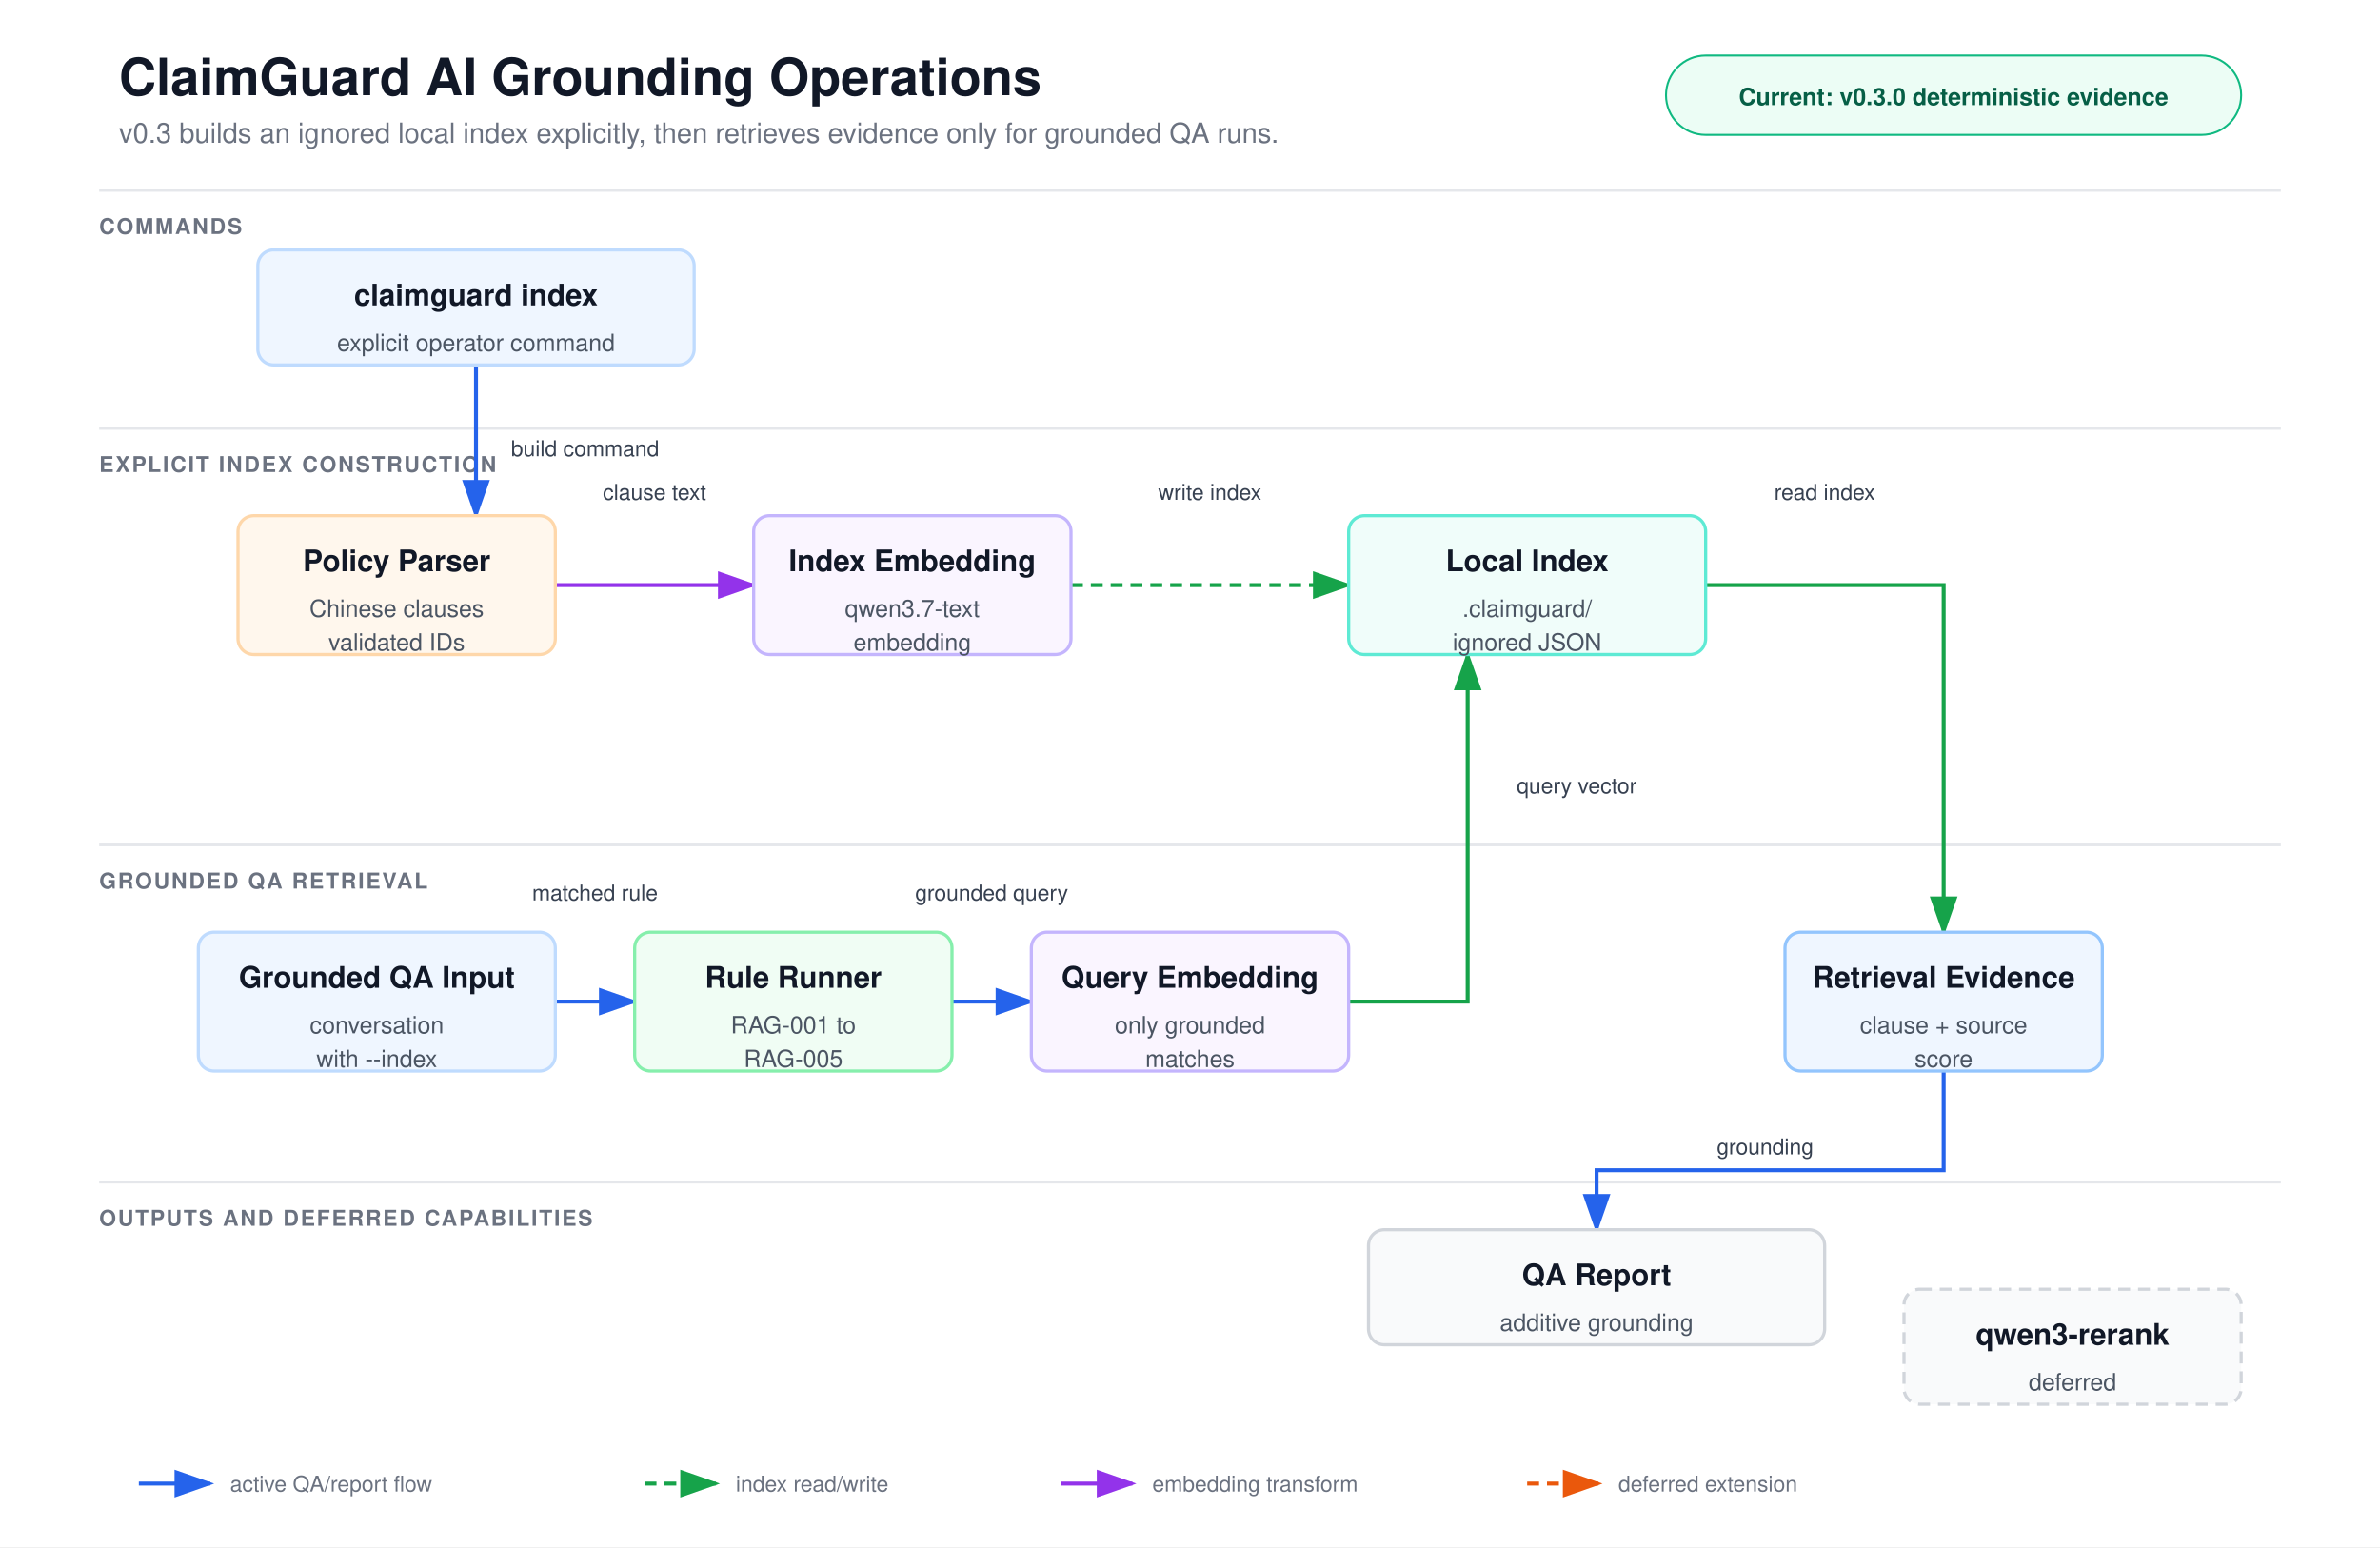
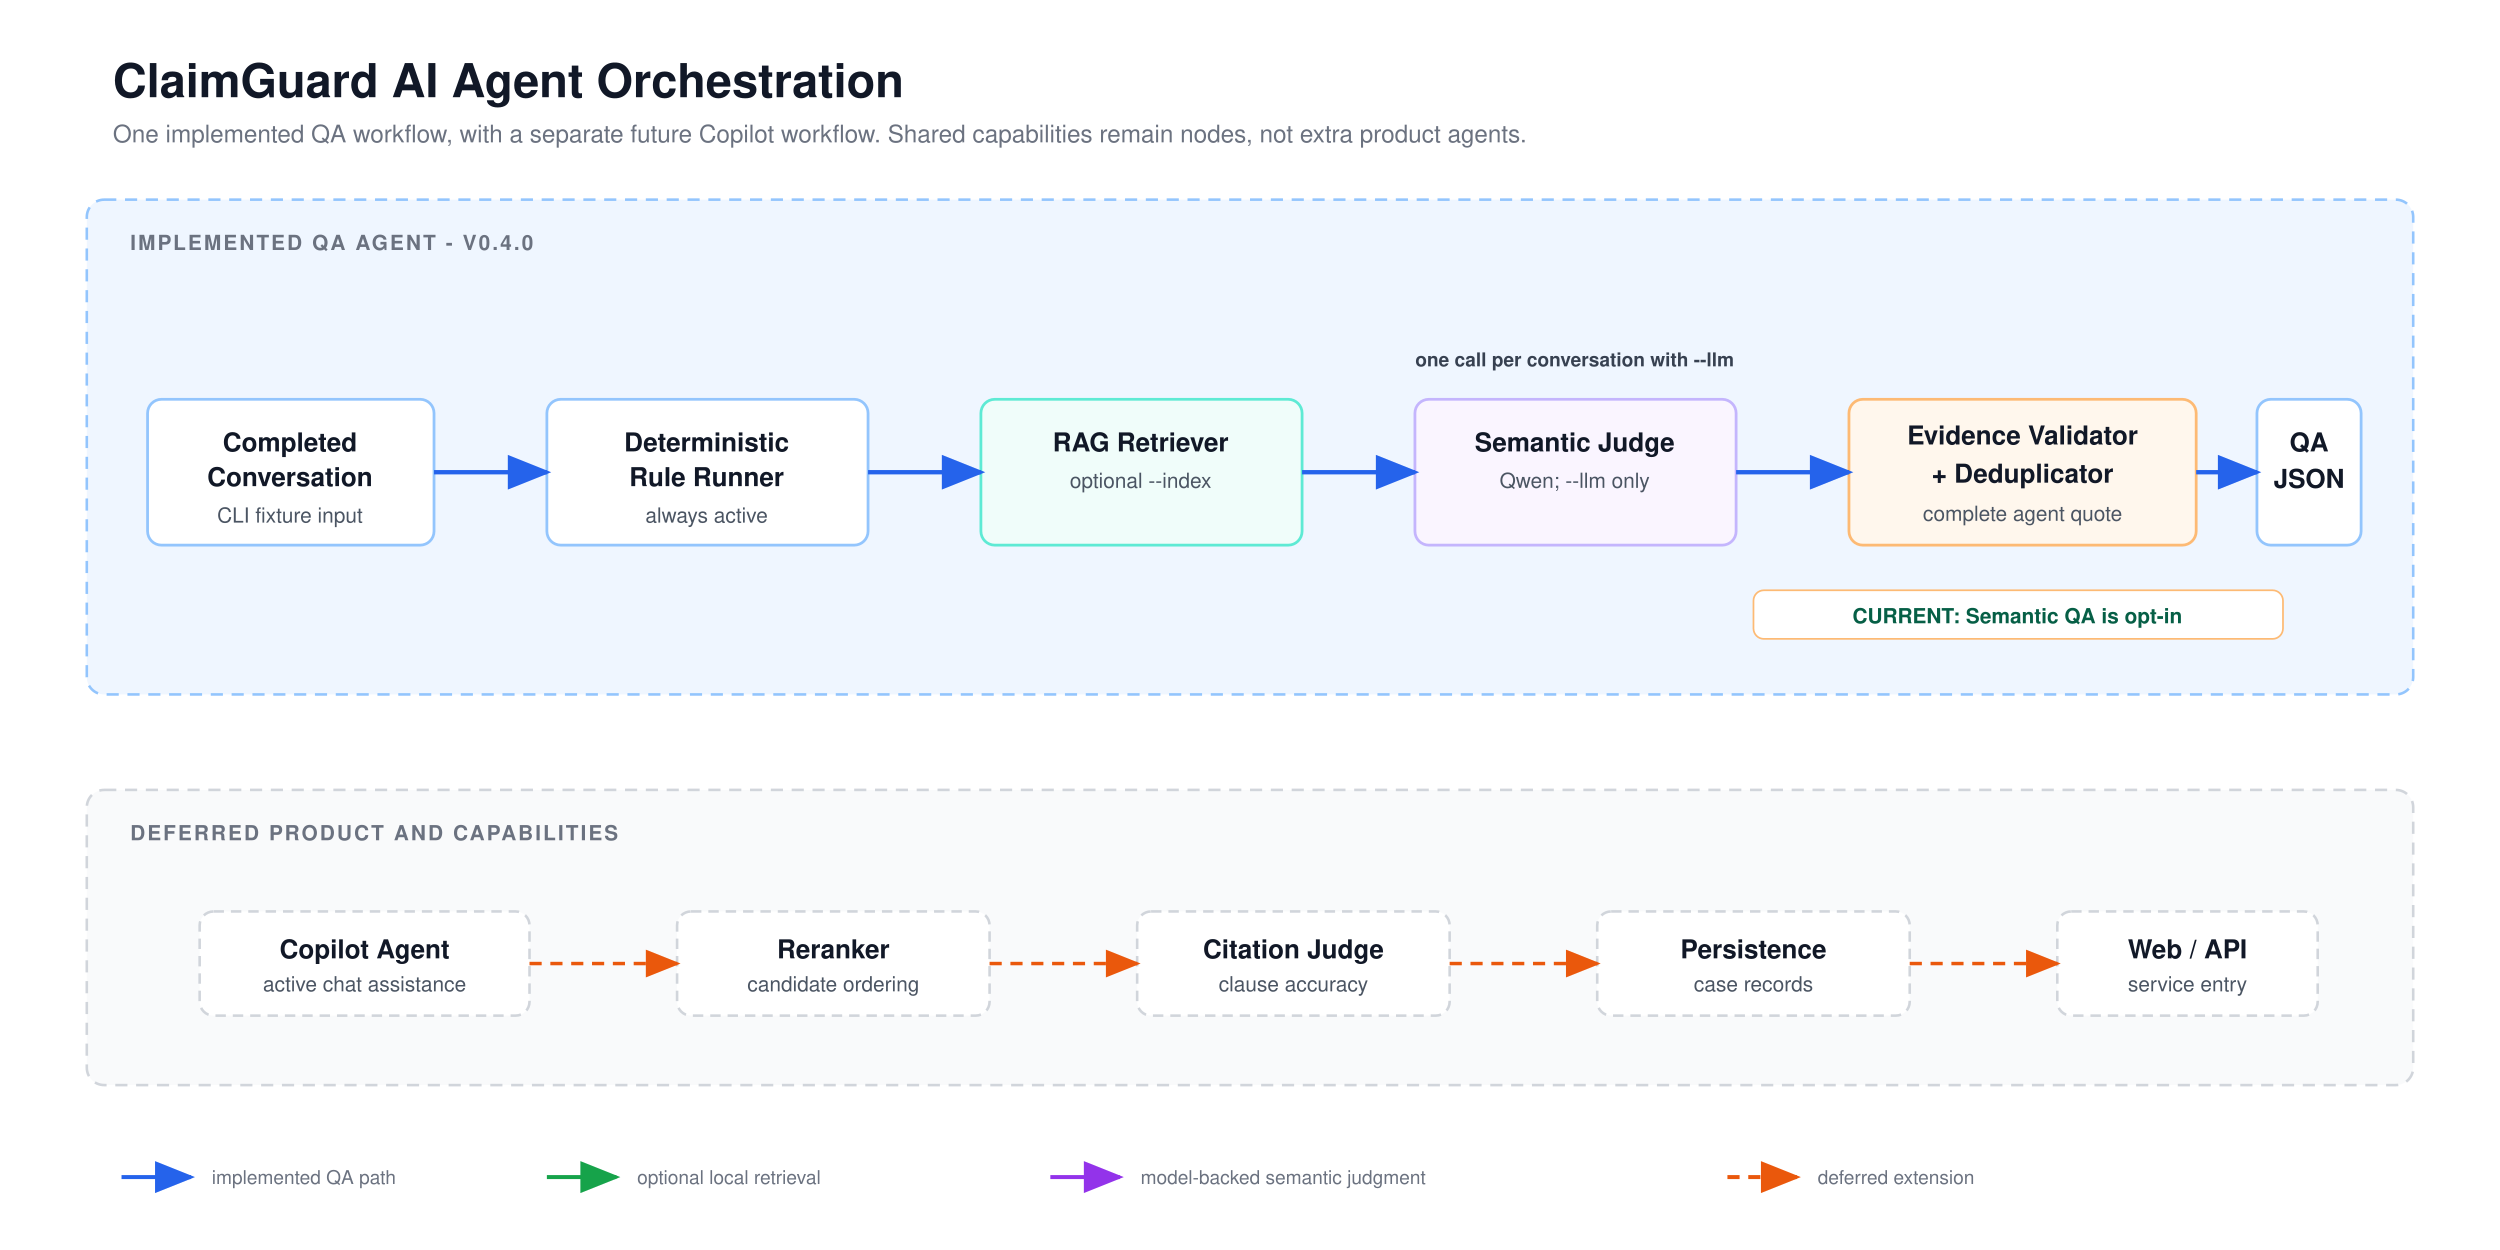
- <svg xmlns="http://www.w3.org/2000/svg" viewBox="0 0 1200 780" width="1200" height="780" role="img" aria-labelledby="title desc">
+ <svg xmlns="http://www.w3.org/2000/svg" viewBox="0 0 1440 720" width="1440" height="720" role="img" aria-labelledby="title desc">
  <style>
-     text { font-family: 'Helvetica Neue', Helvetica, Arial, 'PingFang SC', 'Microsoft YaHei', sans-serif; }
-     .title { fill: #111827; font-size: 26px; font-weight: 700; }
+     text { font-family: Helvetica, Arial, 'PingFang SC', 'Microsoft YaHei', sans-serif; }
+     .title { fill: #111827; font-size: 27px; font-weight: 700; }
    .subtitle { fill: #6b7280; font-size: 14px; }
-     .layer { fill: #6b7280; font-size: 11px; font-weight: 700; letter-spacing: .08em; }
+     .lane { fill: #6b7280; font-size: 12px; font-weight: 700; letter-spacing: 1.2px; }
    .node-title { fill: #111827; font-size: 15px; font-weight: 700; }
    .node-sub { fill: #4b5563; font-size: 12px; }
    .small { fill: #6b7280; font-size: 11px; }
-     .edge-label { fill: #374151; font-size: 11px; }
-     .badge { fill: #065f46; font-size: 12px; font-weight: 700; }
+     .edge-label { fill: #374151; font-size: 11px; font-weight: 600; }
+     .current { fill: #065f46; font-size: 12px; font-weight: 700; }
  </style>
  <defs>
-     <marker id="arrow-blue" markerWidth="10" markerHeight="7" refX="9" refY="3.5" orient="auto">
-       <polygon points="0 0, 10 3.5, 0 7" fill="#2563eb" />
+     <marker id="blue" markerWidth="10" markerHeight="8" refX="9" refY="4" orient="auto">
+       <path d="M0,0 L10,4 L0,8 Z" fill="#2563eb" />
    </marker>
-     <marker id="arrow-green" markerWidth="10" markerHeight="7" refX="9" refY="3.5" orient="auto">
-       <polygon points="0 0, 10 3.5, 0 7" fill="#16a34a" />
+     <marker id="green" markerWidth="10" markerHeight="8" refX="9" refY="4" orient="auto">
+       <path d="M0,0 L10,4 L0,8 Z" fill="#16a34a" />
    </marker>
-     <marker id="arrow-purple" markerWidth="10" markerHeight="7" refX="9" refY="3.5" orient="auto">
-       <polygon points="0 0, 10 3.5, 0 7" fill="#9333ea" />
+     <marker id="purple" markerWidth="10" markerHeight="8" refX="9" refY="4" orient="auto">
+       <path d="M0,0 L10,4 L0,8 Z" fill="#9333ea" />
    </marker>
-     <marker id="arrow-orange" markerWidth="10" markerHeight="7" refX="9" refY="3.5" orient="auto">
-       <polygon points="0 0, 10 3.5, 0 7" fill="#ea580c" />
+     <marker id="orange" markerWidth="10" markerHeight="8" refX="9" refY="4" orient="auto">
+       <path d="M0,0 L10,4 L0,8 Z" fill="#ea580c" />
    </marker>
  </defs>
-   <g data-graph-role="background">
-     <rect width="1200" height="780" fill="#ffffff" />
+   <rect width="1440" height="720" fill="#ffffff" />
+   <text x="65" y="56" class="title">ClaimGuard AI Agent Orchestration</text>
+   <text x="65" y="82" class="subtitle">One implemented QA workflow, with a separate future Copilot workflow. Shared capabilities remain nodes, not extra product agents.</text>
+   <g data-graph-role="container">
+     <rect x="50" y="115" width="1340" height="285" rx="10" fill="#eff6ff" stroke="#93c5fd" stroke-width="1.5" stroke-dasharray="7 5" />
+     <text x="75" y="144" class="lane">IMPLEMENTED QA AGENT - V0.4.0</text>
  </g>
-   <g data-graph-role="background">
-     <line x1="50" y1="96" x2="1150" y2="96" stroke="#e5e7eb" stroke-width="1.4" />
-     <text x="50" y="118" class="layer">COMMANDS</text>
+   <g data-graph-role="node">
+     <rect x="85" y="230" width="165" height="84" rx="8" fill="#ffffff" stroke="#93c5fd" stroke-width="1.6" />
+     <text x="167" y="260" text-anchor="middle" class="node-title">Completed</text>
+     <text x="167" y="280" text-anchor="middle" class="node-title">Conversation</text>
+     <text x="167" y="301" text-anchor="middle" class="node-sub">CLI fixture input</text>
+     <rect x="315" y="230" width="185" height="84" rx="8" fill="#ffffff" stroke="#93c5fd" stroke-width="1.6" />
+     <text x="407" y="260" text-anchor="middle" class="node-title">Deterministic</text>
+     <text x="407" y="280" text-anchor="middle" class="node-title">Rule Runner</text>
+     <text x="407" y="301" text-anchor="middle" class="node-sub">always active</text>
+     <rect x="565" y="230" width="185" height="84" rx="8" fill="#f0fdfa" stroke="#5eead4" stroke-width="1.6" />
+     <text x="657" y="260" text-anchor="middle" class="node-title">RAG Retriever</text>
+     <text x="657" y="281" text-anchor="middle" class="node-sub">optional --index</text>
+     <rect x="815" y="230" width="185" height="84" rx="8" fill="#faf5ff" stroke="#c4b5fd" stroke-width="1.6" />
+     <text x="907" y="260" text-anchor="middle" class="node-title">Semantic Judge</text>
+     <text x="907" y="281" text-anchor="middle" class="node-sub">Qwen; --llm only</text>
+     <rect x="1065" y="230" width="200" height="84" rx="8" fill="#fff7ed" stroke="#fdba74" stroke-width="1.6" />
+     <text x="1165" y="256" text-anchor="middle" class="node-title">Evidence Validator</text>
+     <text x="1165" y="278" text-anchor="middle" class="node-title">+ Deduplicator</text>
+     <text x="1165" y="300" text-anchor="middle" class="node-sub">complete agent quote</text>
+     <rect x="1300" y="230" width="60" height="84" rx="8" fill="#ffffff" stroke="#93c5fd" stroke-width="1.6" />
+     <text x="1330" y="260" text-anchor="middle" class="node-title">QA</text>
+     <text x="1330" y="281" text-anchor="middle" class="node-title">JSON</text>
  </g>
-   <g data-graph-role="background">
-     <line x1="50" y1="216" x2="1150" y2="216" stroke="#e5e7eb" stroke-width="1.4" />
-     <text x="50" y="238" class="layer">EXPLICIT INDEX CONSTRUCTION</text>
+   <path data-graph-role="edge" d="M250 272 H315" fill="none" stroke="#2563eb" stroke-width="2.5" marker-end="url(#blue)" />
+   <path data-graph-role="edge" d="M500 272 H565" fill="none" stroke="#2563eb" stroke-width="2.5" marker-end="url(#blue)" />
+   <path data-graph-role="edge" d="M750 272 H815" fill="none" stroke="#2563eb" stroke-width="2.5" marker-end="url(#blue)" />
+   <path data-graph-role="edge" d="M1000 272 H1065" fill="none" stroke="#2563eb" stroke-width="2.5" marker-end="url(#blue)" />
+   <path data-graph-role="edge" d="M1265 272 H1300" fill="none" stroke="#2563eb" stroke-width="2.5" marker-end="url(#blue)" />
+   <text x="907" y="211" text-anchor="middle" class="edge-label">one call per conversation with --llm</text>
+   <rect x="1010" y="340" width="305" height="28" rx="6" fill="#ffffff" stroke="#fdba74" />
+   <text x="1162" y="359" text-anchor="middle" class="current">CURRENT: Semantic QA is opt-in</text>
+   <g data-graph-role="container">
+     <rect x="50" y="455" width="1340" height="170" rx="10" fill="#f9fafb" stroke="#d1d5db" stroke-width="1.5" stroke-dasharray="7 5" />
+     <text x="75" y="484" class="lane">DEFERRED PRODUCT AND CAPABILITIES</text>
  </g>
-   <g data-graph-role="background">
-     <line x1="50" y1="426" x2="1150" y2="426" stroke="#e5e7eb" stroke-width="1.4" />
-     <text x="50" y="448" class="layer">GROUNDED QA RETRIEVAL</text>
+   <g data-graph-role="node">
+     <rect x="115" y="525" width="190" height="60" rx="8" fill="#ffffff" stroke="#d1d5db" stroke-width="1.5" stroke-dasharray="6 4" />
+     <text x="210" y="552" text-anchor="middle" class="node-title">Copilot Agent</text>
+     <text x="210" y="571" text-anchor="middle" class="node-sub">active chat assistance</text>
+     <rect x="390" y="525" width="180" height="60" rx="8" fill="#ffffff" stroke="#d1d5db" stroke-width="1.5" stroke-dasharray="6 4" />
+     <text x="480" y="552" text-anchor="middle" class="node-title">Reranker</text>
+     <text x="480" y="571" text-anchor="middle" class="node-sub">candidate ordering</text>
+     <rect x="655" y="525" width="180" height="60" rx="8" fill="#ffffff" stroke="#d1d5db" stroke-width="1.5" stroke-dasharray="6 4" />
+     <text x="745" y="552" text-anchor="middle" class="node-title">Citation Judge</text>
+     <text x="745" y="571" text-anchor="middle" class="node-sub">clause accuracy</text>
+     <rect x="920" y="525" width="180" height="60" rx="8" fill="#ffffff" stroke="#d1d5db" stroke-width="1.5" stroke-dasharray="6 4" />
+     <text x="1010" y="552" text-anchor="middle" class="node-title">Persistence</text>
+     <text x="1010" y="571" text-anchor="middle" class="node-sub">case records</text>
+     <rect x="1185" y="525" width="150" height="60" rx="8" fill="#ffffff" stroke="#d1d5db" stroke-width="1.5" stroke-dasharray="6 4" />
+     <text x="1260" y="552" text-anchor="middle" class="node-title">Web / API</text>
+     <text x="1260" y="571" text-anchor="middle" class="node-sub">service entry</text>
  </g>
-   <g data-graph-role="background">
-     <line x1="50" y1="596" x2="1150" y2="596" stroke="#e5e7eb" stroke-width="1.4" />
-     <text x="50" y="618" class="layer">OUTPUTS AND DEFERRED CAPABILITIES</text>
-   </g>
-   <g data-graph-role="label">
-     <text x="60" y="48" class="title">ClaimGuard AI Grounding Operations</text>
-     <text x="60" y="72" class="subtitle">v0.3 builds an ignored local index explicitly, then retrieves evidence only for grounded QA runs.</text>
-     <rect x="840" y="28" width="290" height="40" rx="20" fill="#ecfdf5" stroke="#10b981" />
-     <text x="985" y="53" text-anchor="middle" class="badge">Current: v0.3.0 deterministic evidence</text>
-   </g>
-   <path data-graph-role="edge" data-source="index_command" data-target="parser" d="M 240,184 L 240,260" fill="none" stroke="#2563eb" stroke-width="2" marker-end="url(#arrow-blue)" />
-   <text data-graph-role="label" x="295" y="230" text-anchor="middle" class="edge-label">build command</text>
-   <path data-graph-role="edge" data-source="parser" data-target="index_embedding" d="M 280,295 L 380,295" fill="none" stroke="#9333ea" stroke-width="2" marker-end="url(#arrow-purple)" />
-   <text data-graph-role="label" x="330" y="252" text-anchor="middle" class="edge-label">clause text</text>
-   <path data-graph-role="edge" data-source="index_embedding" data-target="index" d="M 540,295 L 680,295" fill="none" stroke="#16a34a" stroke-width="2" stroke-dasharray="6 4" marker-end="url(#arrow-green)" />
-   <text data-graph-role="label" x="610" y="252" text-anchor="middle" class="edge-label">write index</text>
-   <path data-graph-role="edge" data-source="qa_input" data-target="rule_runner" d="M 280,505 L 320,505" fill="none" stroke="#2563eb" stroke-width="2" marker-end="url(#arrow-blue)" />
-   <text data-graph-role="label" x="300" y="454" text-anchor="middle" class="edge-label">matched rule</text>
-   <path data-graph-role="edge" data-source="rule_runner" data-target="query_embedding" d="M 480,505 L 520,505" fill="none" stroke="#2563eb" stroke-width="2" marker-end="url(#arrow-blue)" />
-   <text data-graph-role="label" x="500" y="454" text-anchor="middle" class="edge-label">grounded query</text>
-   <path data-graph-role="edge" data-source="query_embedding" data-target="index" d="M 680,505 L 740,505 L 740,330" fill="none" stroke="#16a34a" stroke-width="2" marker-end="url(#arrow-green)" />
-   <text data-graph-role="label" x="795" y="400" text-anchor="middle" class="edge-label">query vector</text>
-   <path data-graph-role="edge" data-source="index" data-target="evidence" d="M 860,295 L 980,295 L 980,470" fill="none" stroke="#16a34a" stroke-width="2" marker-end="url(#arrow-green)" />
-   <text data-graph-role="label" x="920" y="252" text-anchor="middle" class="edge-label">read index</text>
-   <path data-graph-role="edge" data-source="evidence" data-target="report" d="M 980,540 L 980,590 L 805,590 L 805,620" fill="none" stroke="#2563eb" stroke-width="2" marker-end="url(#arrow-blue)" />
-   <text data-graph-role="label" x="890" y="582" text-anchor="middle" class="edge-label">grounding</text>
-   <g data-graph-role="node" data-node-id="index_command" data-graph-bounds="130 126 350 184">
-     <rect x="130" y="126" width="220" height="58" rx="8" fill="#eff6ff" stroke="#bfdbfe" stroke-width="1.6" />
-     <text x="240.0" y="154" text-anchor="middle" class="node-title">claimguard index</text>
-     <text x="240.0" y="177" text-anchor="middle" class="node-sub">explicit operator command</text>
-   </g>
-   <g data-graph-role="node" data-node-id="parser" data-graph-bounds="120 260 280 330">
-     <rect x="120" y="260" width="160" height="70" rx="8" fill="#fff7ed" stroke="#fed7aa" stroke-width="1.6" />
-     <text x="200.0" y="288" text-anchor="middle" class="node-title">Policy Parser</text>
-     <text x="200.0" y="311" text-anchor="middle" class="node-sub">Chinese clauses</text>
-     <text x="200.0" y="328" text-anchor="middle" class="node-sub">validated IDs</text>
-   </g>
-   <g data-graph-role="node" data-node-id="index_embedding" data-graph-bounds="380 260 540 330">
-     <rect x="380" y="260" width="160" height="70" rx="8" fill="#faf5ff" stroke="#c4b5fd" stroke-width="1.6" />
-     <text x="460.0" y="288" text-anchor="middle" class="node-title">Index Embedding</text>
-     <text x="460.0" y="311" text-anchor="middle" class="node-sub">qwen3.7-text</text>
-     <text x="460.0" y="328" text-anchor="middle" class="node-sub">embedding</text>
-   </g>
-   <g data-graph-role="node" data-node-id="index" data-graph-bounds="680 260 860 330">
-     <rect x="680" y="260" width="180" height="70" rx="8" fill="#f0fdfa" stroke="#5eead4" stroke-width="1.6" />
-     <text x="770.0" y="288" text-anchor="middle" class="node-title">Local Index</text>
-     <text x="770.0" y="311" text-anchor="middle" class="node-sub">.claimguard/</text>
-     <text x="770.0" y="328" text-anchor="middle" class="node-sub">ignored JSON</text>
-   </g>
-   <g data-graph-role="node" data-node-id="qa_input" data-graph-bounds="100 470 280 540">
-     <rect x="100" y="470" width="180" height="70" rx="8" fill="#eff6ff" stroke="#bfdbfe" stroke-width="1.6" />
-     <text x="190.0" y="498" text-anchor="middle" class="node-title">Grounded QA Input</text>
-     <text x="190.0" y="521" text-anchor="middle" class="node-sub">conversation</text>
-     <text x="190.0" y="538" text-anchor="middle" class="node-sub">with --index</text>
-   </g>
-   <g data-graph-role="node" data-node-id="rule_runner" data-graph-bounds="320 470 480 540">
-     <rect x="320" y="470" width="160" height="70" rx="8" fill="#f0fdf4" stroke="#86efac" stroke-width="1.6" />
-     <text x="400.0" y="498" text-anchor="middle" class="node-title">Rule Runner</text>
-     <text x="400.0" y="521" text-anchor="middle" class="node-sub">RAG-001 to</text>
-     <text x="400.0" y="538" text-anchor="middle" class="node-sub">RAG-005</text>
-   </g>
-   <g data-graph-role="node" data-node-id="query_embedding" data-graph-bounds="520 470 680 540">
-     <rect x="520" y="470" width="160" height="70" rx="8" fill="#faf5ff" stroke="#c4b5fd" stroke-width="1.6" />
-     <text x="600.0" y="498" text-anchor="middle" class="node-title">Query Embedding</text>
-     <text x="600.0" y="521" text-anchor="middle" class="node-sub">only grounded</text>
-     <text x="600.0" y="538" text-anchor="middle" class="node-sub">matches</text>
-   </g>
-   <g data-graph-role="node" data-node-id="evidence" data-graph-bounds="900 470 1060 540">
-     <rect x="900" y="470" width="160" height="70" rx="8" fill="#eff6ff" stroke="#93c5fd" stroke-width="1.6" />
-     <text x="980.0" y="498" text-anchor="middle" class="node-title">Retrieval Evidence</text>
-     <text x="980.0" y="521" text-anchor="middle" class="node-sub">clause + source</text>
-     <text x="980.0" y="538" text-anchor="middle" class="node-sub">score</text>
-   </g>
-   <g data-graph-role="node" data-node-id="report" data-graph-bounds="690 620 920 678">
-     <rect x="690" y="620" width="230" height="58" rx="8" fill="#f9fafb" stroke="#d1d5db" stroke-width="1.6" />
-     <text x="805.0" y="648" text-anchor="middle" class="node-title">QA Report</text>
-     <text x="805.0" y="671" text-anchor="middle" class="node-sub">additive grounding</text>
-   </g>
-   <g data-graph-role="node" data-node-id="rerank" data-graph-bounds="960 650 1130 708">
-     <rect x="960" y="650" width="170" height="58" rx="8" fill="#f9fafb" stroke="#d1d5db" stroke-width="1.6" stroke-dasharray="6 4" />
-     <text x="1045.0" y="678" text-anchor="middle" class="node-title">qwen3-rerank</text>
-     <text x="1045.0" y="701" text-anchor="middle" class="node-sub">deferred</text>
-   </g>
-   <g data-graph-role="legend" transform="translate(70,740)">
-     <line x1="0" y1="8" x2="36" y2="8" stroke="#2563eb" stroke-width="2" marker-end="url(#arrow-blue)" />
-     <text x="46" y="12" class="small">active QA/report flow</text>
-     <line x1="255" y1="8" x2="291" y2="8" stroke="#16a34a" stroke-width="2" stroke-dasharray="6 4" marker-end="url(#arrow-green)" />
-     <text x="301" y="12" class="small">index read/write</text>
-     <line x1="465" y1="8" x2="501" y2="8" stroke="#9333ea" stroke-width="2" marker-end="url(#arrow-purple)" />
-     <text x="511" y="12" class="small">embedding transform</text>
-     <line x1="700" y1="8" x2="736" y2="8" stroke="#ea580c" stroke-width="2" stroke-dasharray="6 4" marker-end="url(#arrow-orange)" />
-     <text x="746" y="12" class="small">deferred extension</text>
+   <path data-graph-role="edge" d="M305 555 H390" fill="none" stroke="#ea580c" stroke-width="2" stroke-dasharray="7 5" marker-end="url(#orange)" />
+   <path data-graph-role="edge" d="M570 555 H655" fill="none" stroke="#ea580c" stroke-width="2" stroke-dasharray="7 5" marker-end="url(#orange)" />
+   <path data-graph-role="edge" d="M835 555 H920" fill="none" stroke="#ea580c" stroke-width="2" stroke-dasharray="7 5" marker-end="url(#orange)" />
+   <path data-graph-role="edge" d="M1100 555 H1185" fill="none" stroke="#ea580c" stroke-width="2" stroke-dasharray="7 5" marker-end="url(#orange)" />
+   <g data-graph-role="legend" transform="translate(70,670)">
+     <line x1="0" y1="8" x2="40" y2="8" stroke="#2563eb" stroke-width="2.3" marker-end="url(#blue)" />
+     <text x="52" y="12" class="small">implemented QA path</text>
+     <line x1="245" y1="8" x2="285" y2="8" stroke="#16a34a" stroke-width="2.3" marker-end="url(#green)" />
+     <text x="297" y="12" class="small">optional local retrieval</text>
+     <line x1="535" y1="8" x2="575" y2="8" stroke="#9333ea" stroke-width="2.3" marker-end="url(#purple)" />
+     <text x="587" y="12" class="small">model-backed semantic judgment</text>
+     <line x1="925" y1="8" x2="965" y2="8" stroke="#ea580c" stroke-width="2.3" stroke-dasharray="7 5" marker-end="url(#orange)" />
+     <text x="977" y="12" class="small">deferred extension</text>
  </g>
</svg>
